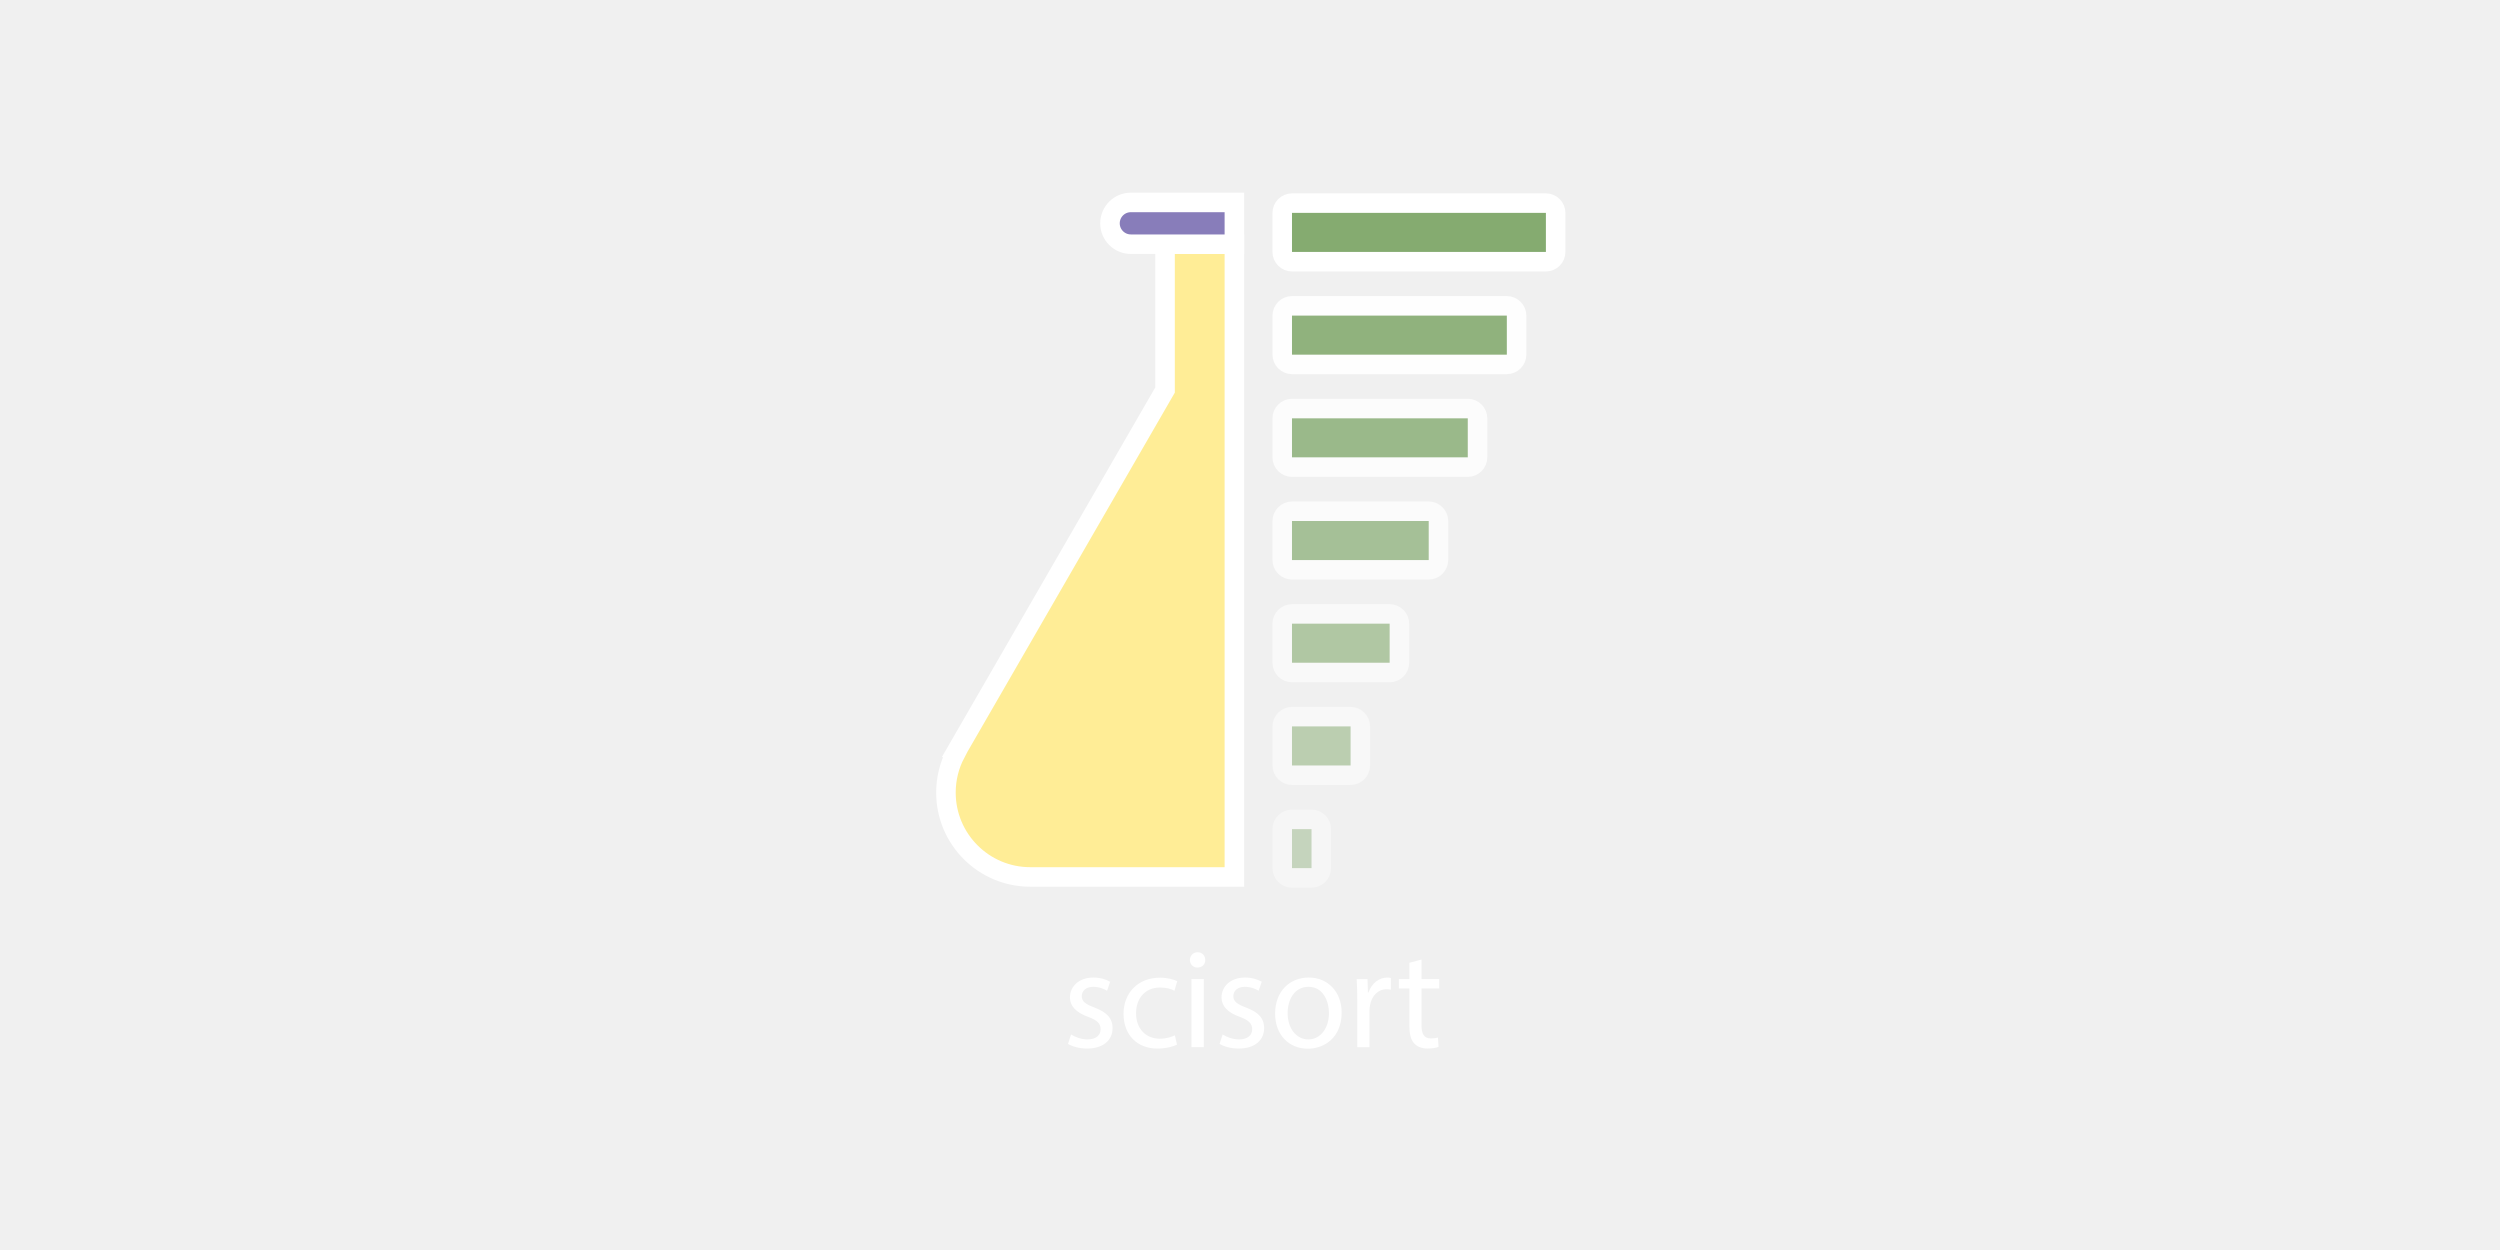
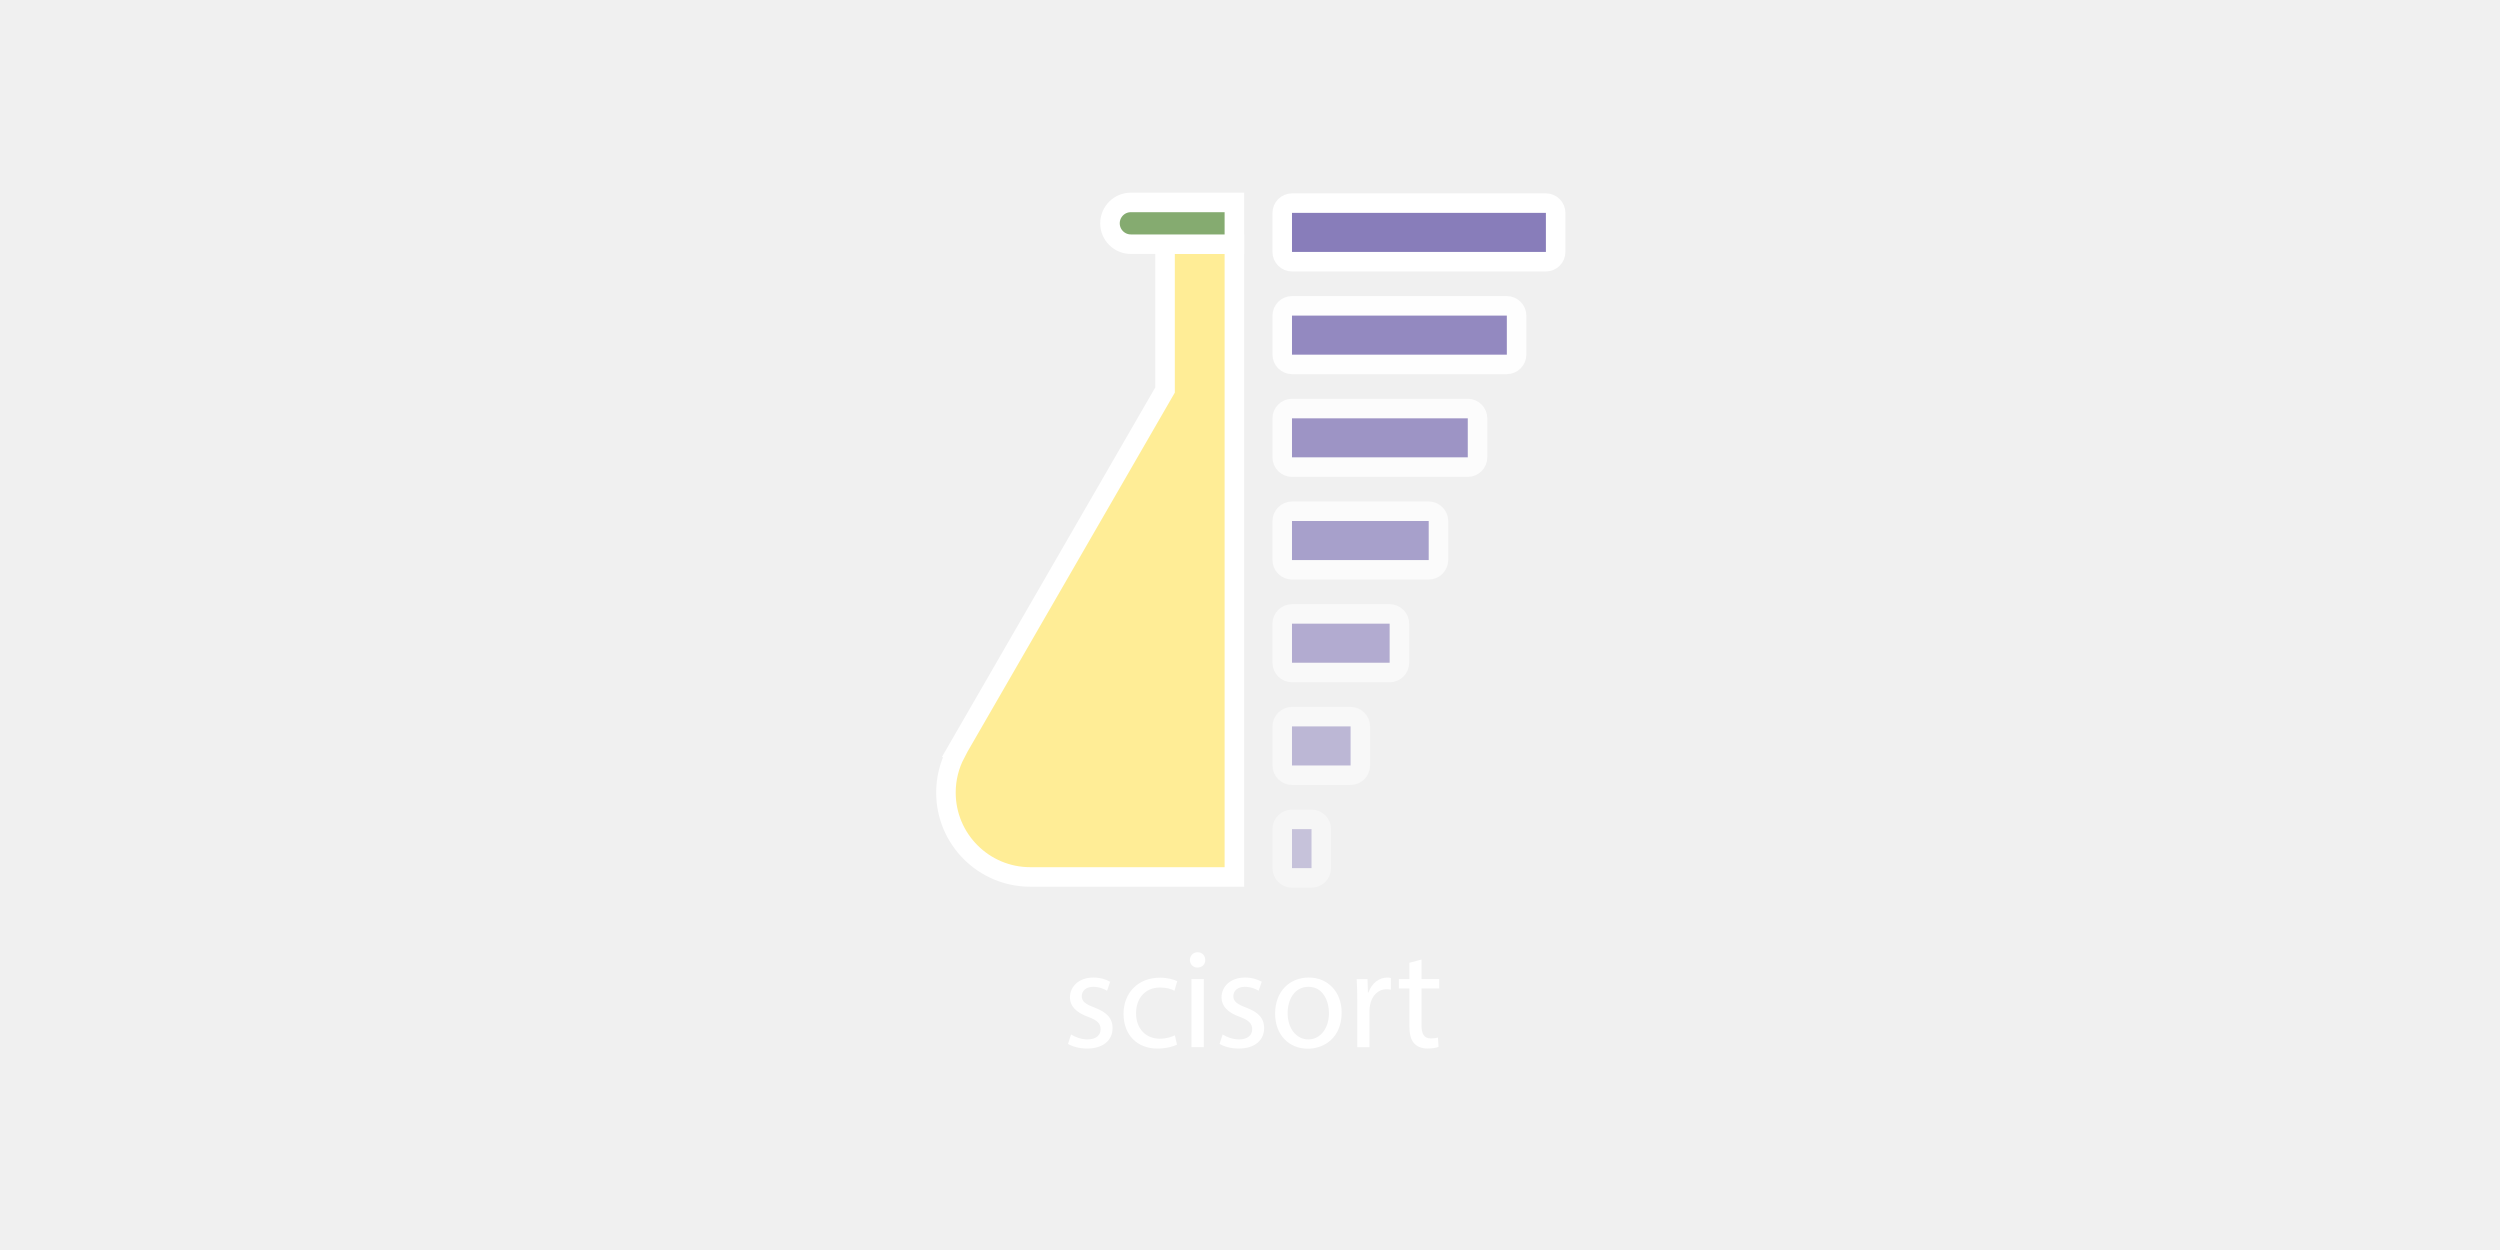
<svg xmlns="http://www.w3.org/2000/svg" id="a" viewBox="0 0 1280 640">
  <defs>
-     <style>.b{opacity:.8;}.b,.c,.d,.e,.f,.g,.h,.i,.j{stroke:#FFF;stroke-miterlimit:10;stroke-width:10px;}.b,.c,.e,.g,.h,.i,.j{fill:#85ab70;}.c{opacity:.7;}.k{fill:#FFF;}.d{fill:#887dba;}.f{fill:#ffed96;}.g{opacity:.9;}.h{opacity:.5;}.i{opacity:.6;}.j{opacity:.4;}</style>
+     <style>.b{opacity:.8;}.b,.c,.d,.e,.f,.g,.h,.i,.j{stroke:#FFF;stroke-miterlimit:10;stroke-width:10px;}.b,.c,.e,.g,.h,.i,.j{fill:#887dba;}.c{opacity:.7;}.k{fill:#FFF;}.d{fill:#85ab70;}.f{fill:#ffed96;}.g{opacity:.9;}.h{opacity:.5;}.i{opacity:.6;}.j{opacity:.4;}</style>
  </defs>
  <path class="f" d="M632,125.03V449h-104.49c-23.85,0-43.19-19.34-43.19-43.2,0-7.23,1.78-14.05,4.92-20.04l-.12-.07,34.42-59.62,.03-.06,72.94-126.33V125.03h35.49Z" />
  <path class="d" d="M632,103.64v21.39h-53c-5.9,0-10.69-4.79-10.69-10.69,0-2.96,1.2-5.63,3.13-7.57s4.61-3.13,7.56-3.13h53Z" />
  <g>
    <path class="k" d="M548.39,529.66c1.87,1.22,5.18,2.52,8.35,2.52,4.61,0,6.77-2.3,6.77-5.18,0-3.02-1.8-4.68-6.48-6.41-6.26-2.23-9.22-5.69-9.22-9.86,0-5.62,4.54-10.23,12.02-10.23,3.53,0,6.62,1.01,8.57,2.16l-1.58,4.61c-1.37-.86-3.89-2.02-7.13-2.02-3.74,0-5.83,2.16-5.83,4.75,0,2.88,2.09,4.18,6.62,5.91,6.05,2.3,9.15,5.33,9.15,10.51,0,6.12-4.75,10.44-13.03,10.44-3.82,0-7.34-.94-9.79-2.38l1.58-4.82Z" />
    <path class="k" d="M602.61,534.85c-1.66,.86-5.33,2.02-10.01,2.02-10.51,0-17.35-7.13-17.35-17.79s7.34-18.51,18.72-18.51c3.74,0,7.06,.94,8.78,1.8l-1.44,4.9c-1.51-.86-3.89-1.66-7.34-1.66-7.99,0-12.31,5.9-12.31,13.18,0,8.06,5.18,13.03,12.1,13.03,3.6,0,5.98-.94,7.78-1.73l1.08,4.75Z" />
    <path class="k" d="M617.08,491.5c.07,2.16-1.51,3.89-4.03,3.89-2.23,0-3.82-1.73-3.82-3.89s1.66-3.96,3.96-3.96,3.89,1.73,3.89,3.96Zm-7.06,44.64v-34.85h6.34v34.85h-6.34Z" />
    <path class="k" d="M626,529.66c1.87,1.22,5.18,2.52,8.35,2.52,4.61,0,6.77-2.3,6.77-5.18,0-3.02-1.8-4.68-6.48-6.41-6.26-2.23-9.22-5.69-9.22-9.86,0-5.62,4.54-10.23,12.02-10.23,3.53,0,6.62,1.01,8.57,2.16l-1.58,4.61c-1.37-.86-3.89-2.02-7.13-2.02-3.74,0-5.83,2.16-5.83,4.75,0,2.88,2.09,4.18,6.62,5.91,6.05,2.3,9.15,5.33,9.15,10.51,0,6.12-4.75,10.44-13.03,10.44-3.82,0-7.34-.94-9.79-2.38l1.58-4.82Z" />
    <path class="k" d="M686.92,518.43c0,12.89-8.93,18.51-17.35,18.51-9.43,0-16.71-6.91-16.71-17.93,0-11.67,7.63-18.51,17.28-18.51s16.78,7.27,16.78,17.93Zm-27.65,.36c0,7.63,4.39,13.39,10.58,13.39s10.58-5.69,10.58-13.54c0-5.91-2.95-13.39-10.44-13.39s-10.73,6.91-10.73,13.54Z" />
    <path class="k" d="M694.91,512.17c0-4.1-.07-7.63-.29-10.87h5.54l.22,6.84h.29c1.58-4.68,5.4-7.63,9.65-7.63,.72,0,1.22,.07,1.8,.22v5.98c-.65-.14-1.3-.22-2.16-.22-4.46,0-7.63,3.38-8.5,8.14-.14,.86-.29,1.87-.29,2.95v18.58h-6.26v-23.98Z" />
    <path class="k" d="M727.81,491.28v10.01h9.07v4.82h-9.07v18.79c0,4.32,1.22,6.77,4.75,6.77,1.66,0,2.88-.22,3.67-.43l.29,4.75c-1.22,.5-3.17,.86-5.62,.86-2.95,0-5.33-.94-6.84-2.66-1.8-1.87-2.45-4.97-2.45-9.07v-19.01h-5.4v-4.82h5.4v-8.35l6.19-1.66Z" />
  </g>
  <rect class="e" x="656.5" y="104" width="140" height="30" rx="5.05" ry="5.05" />
  <rect class="c" x="656.5" y="261.75" width="80" height="30" rx="5.05" ry="5.05" />
  <rect class="g" x="656.5" y="156.58" width="120" height="30" rx="5.05" ry="5.05" />
  <rect class="b" x="656.5" y="209.17" width="100" height="30" rx="5.05" ry="5.05" />
  <rect class="j" x="656.5" y="419.5" width="20" height="30" rx="5.05" ry="5.05" />
  <rect class="i" x="656.5" y="314.33" width="60" height="30" rx="5.05" ry="5.05" />
  <rect class="h" x="656.5" y="366.92" width="40" height="30" rx="5.05" ry="5.05" />
</svg>
